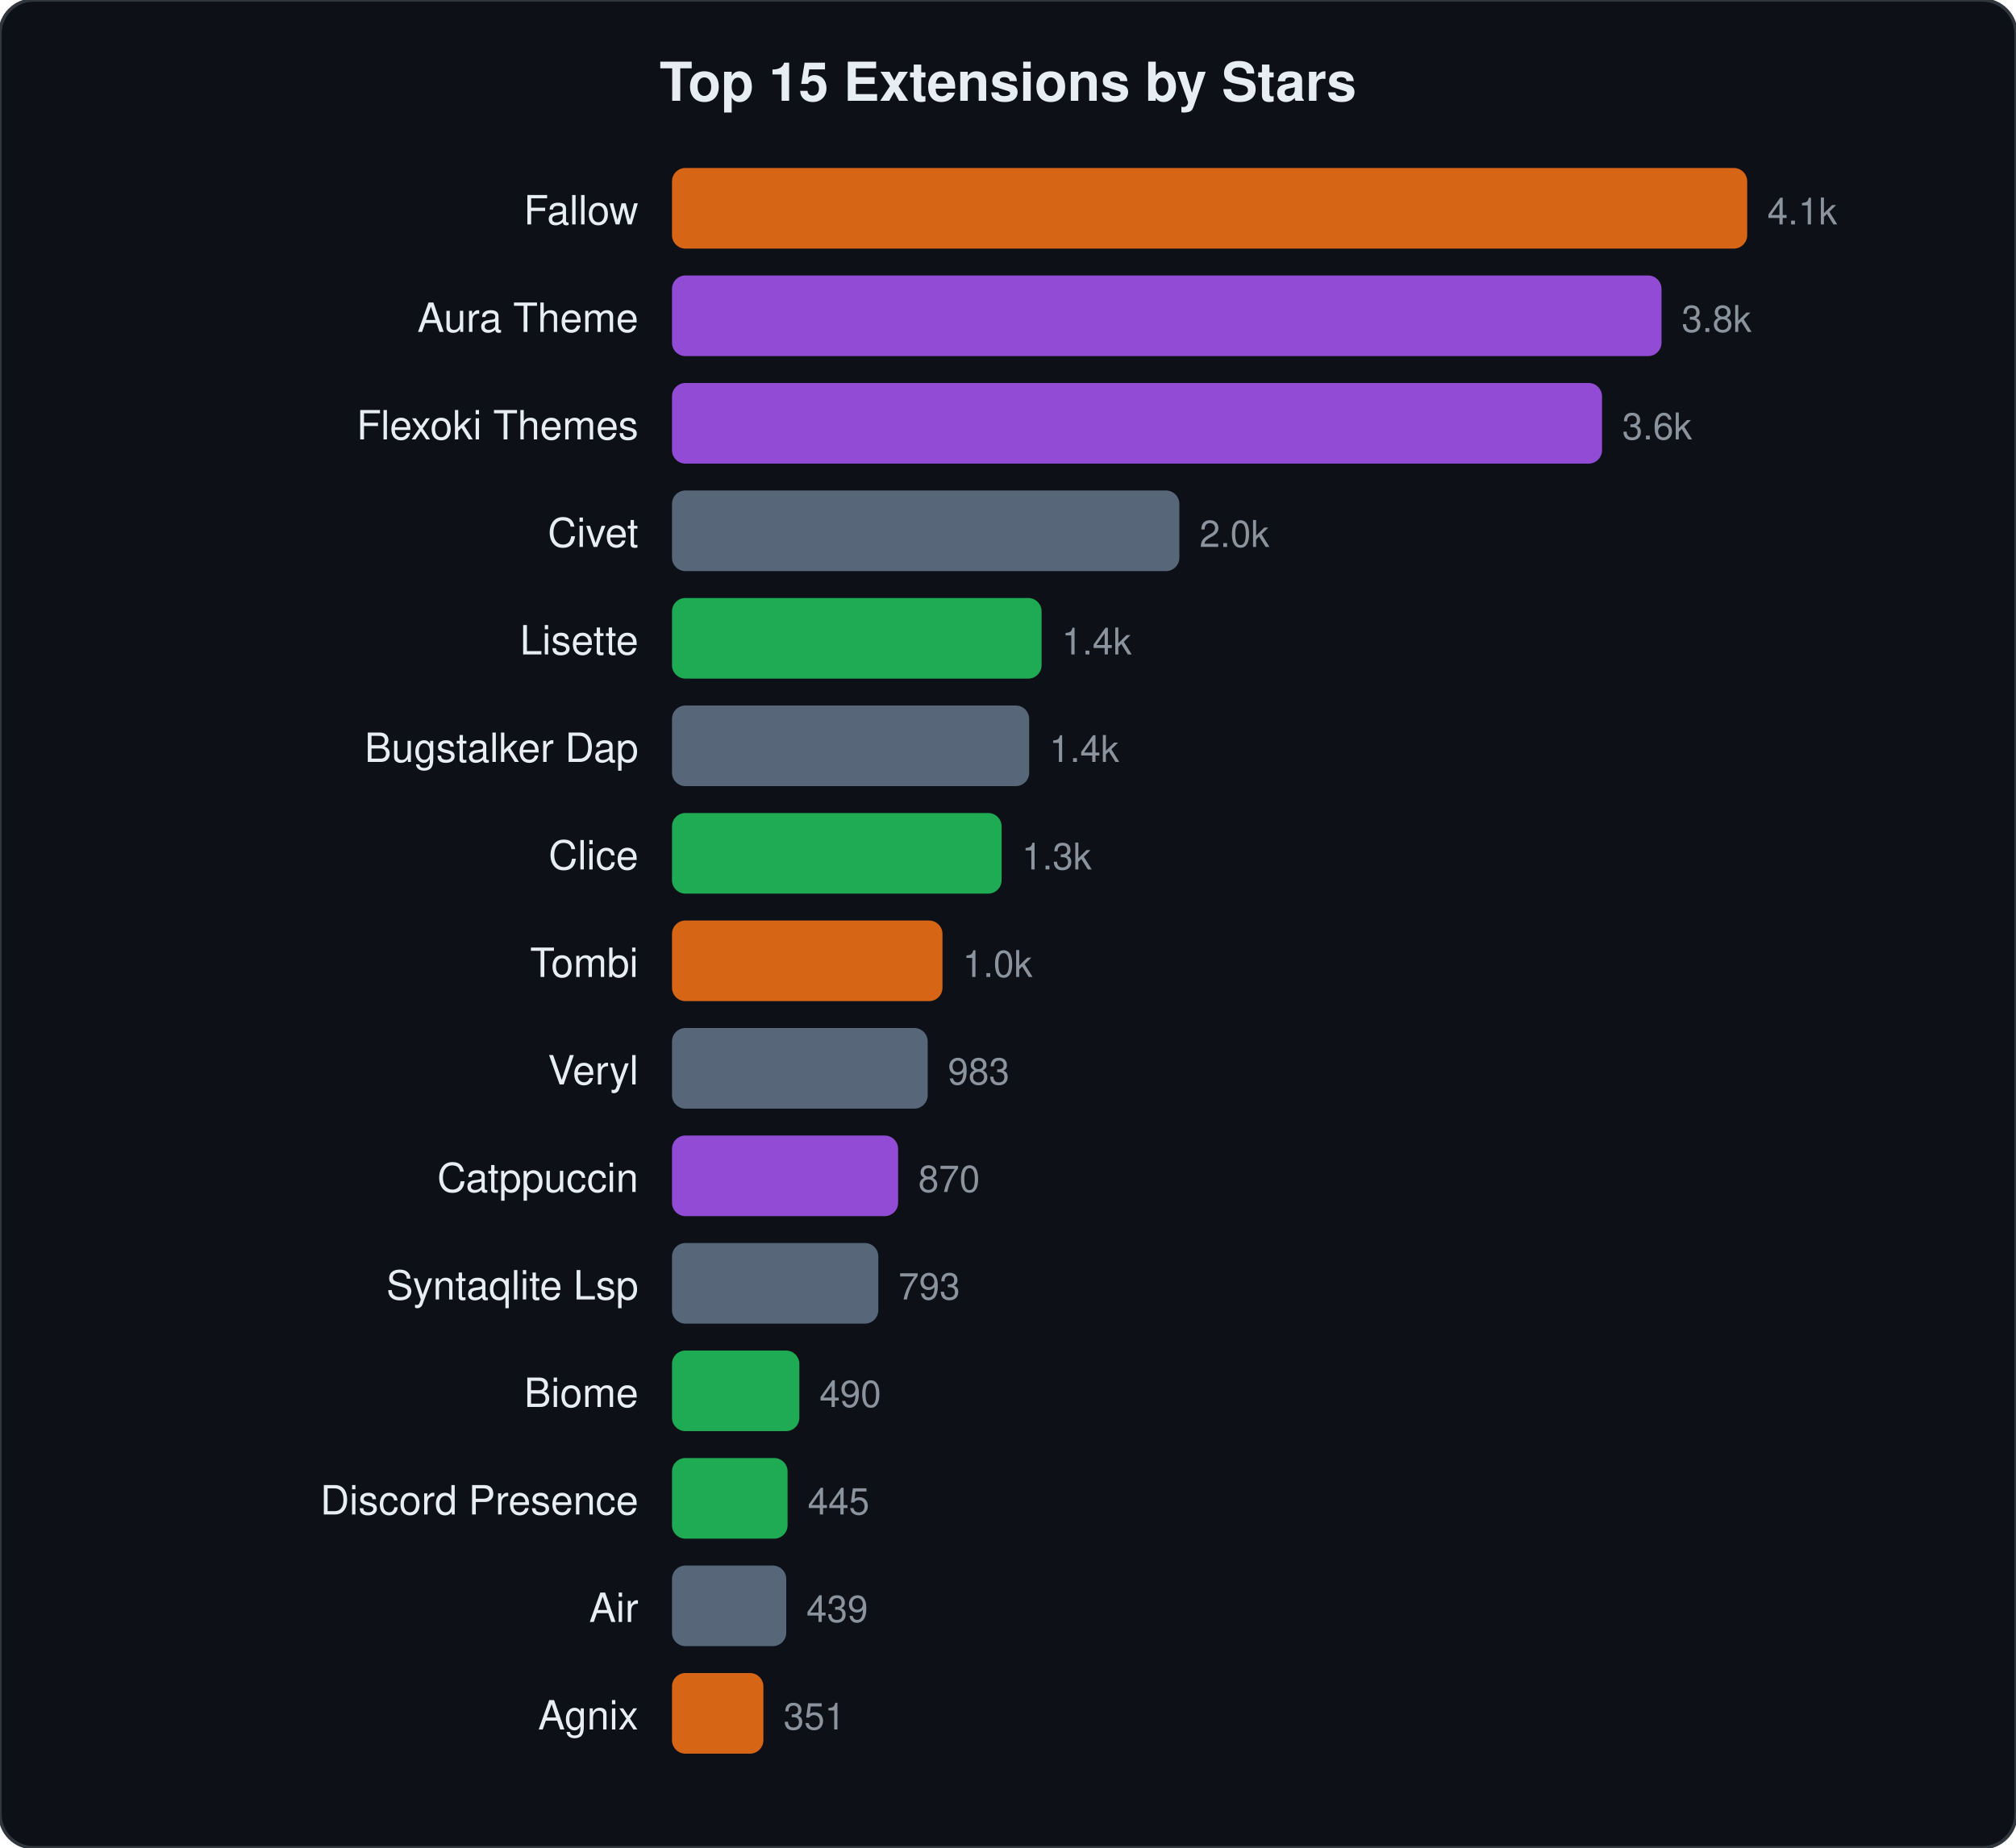
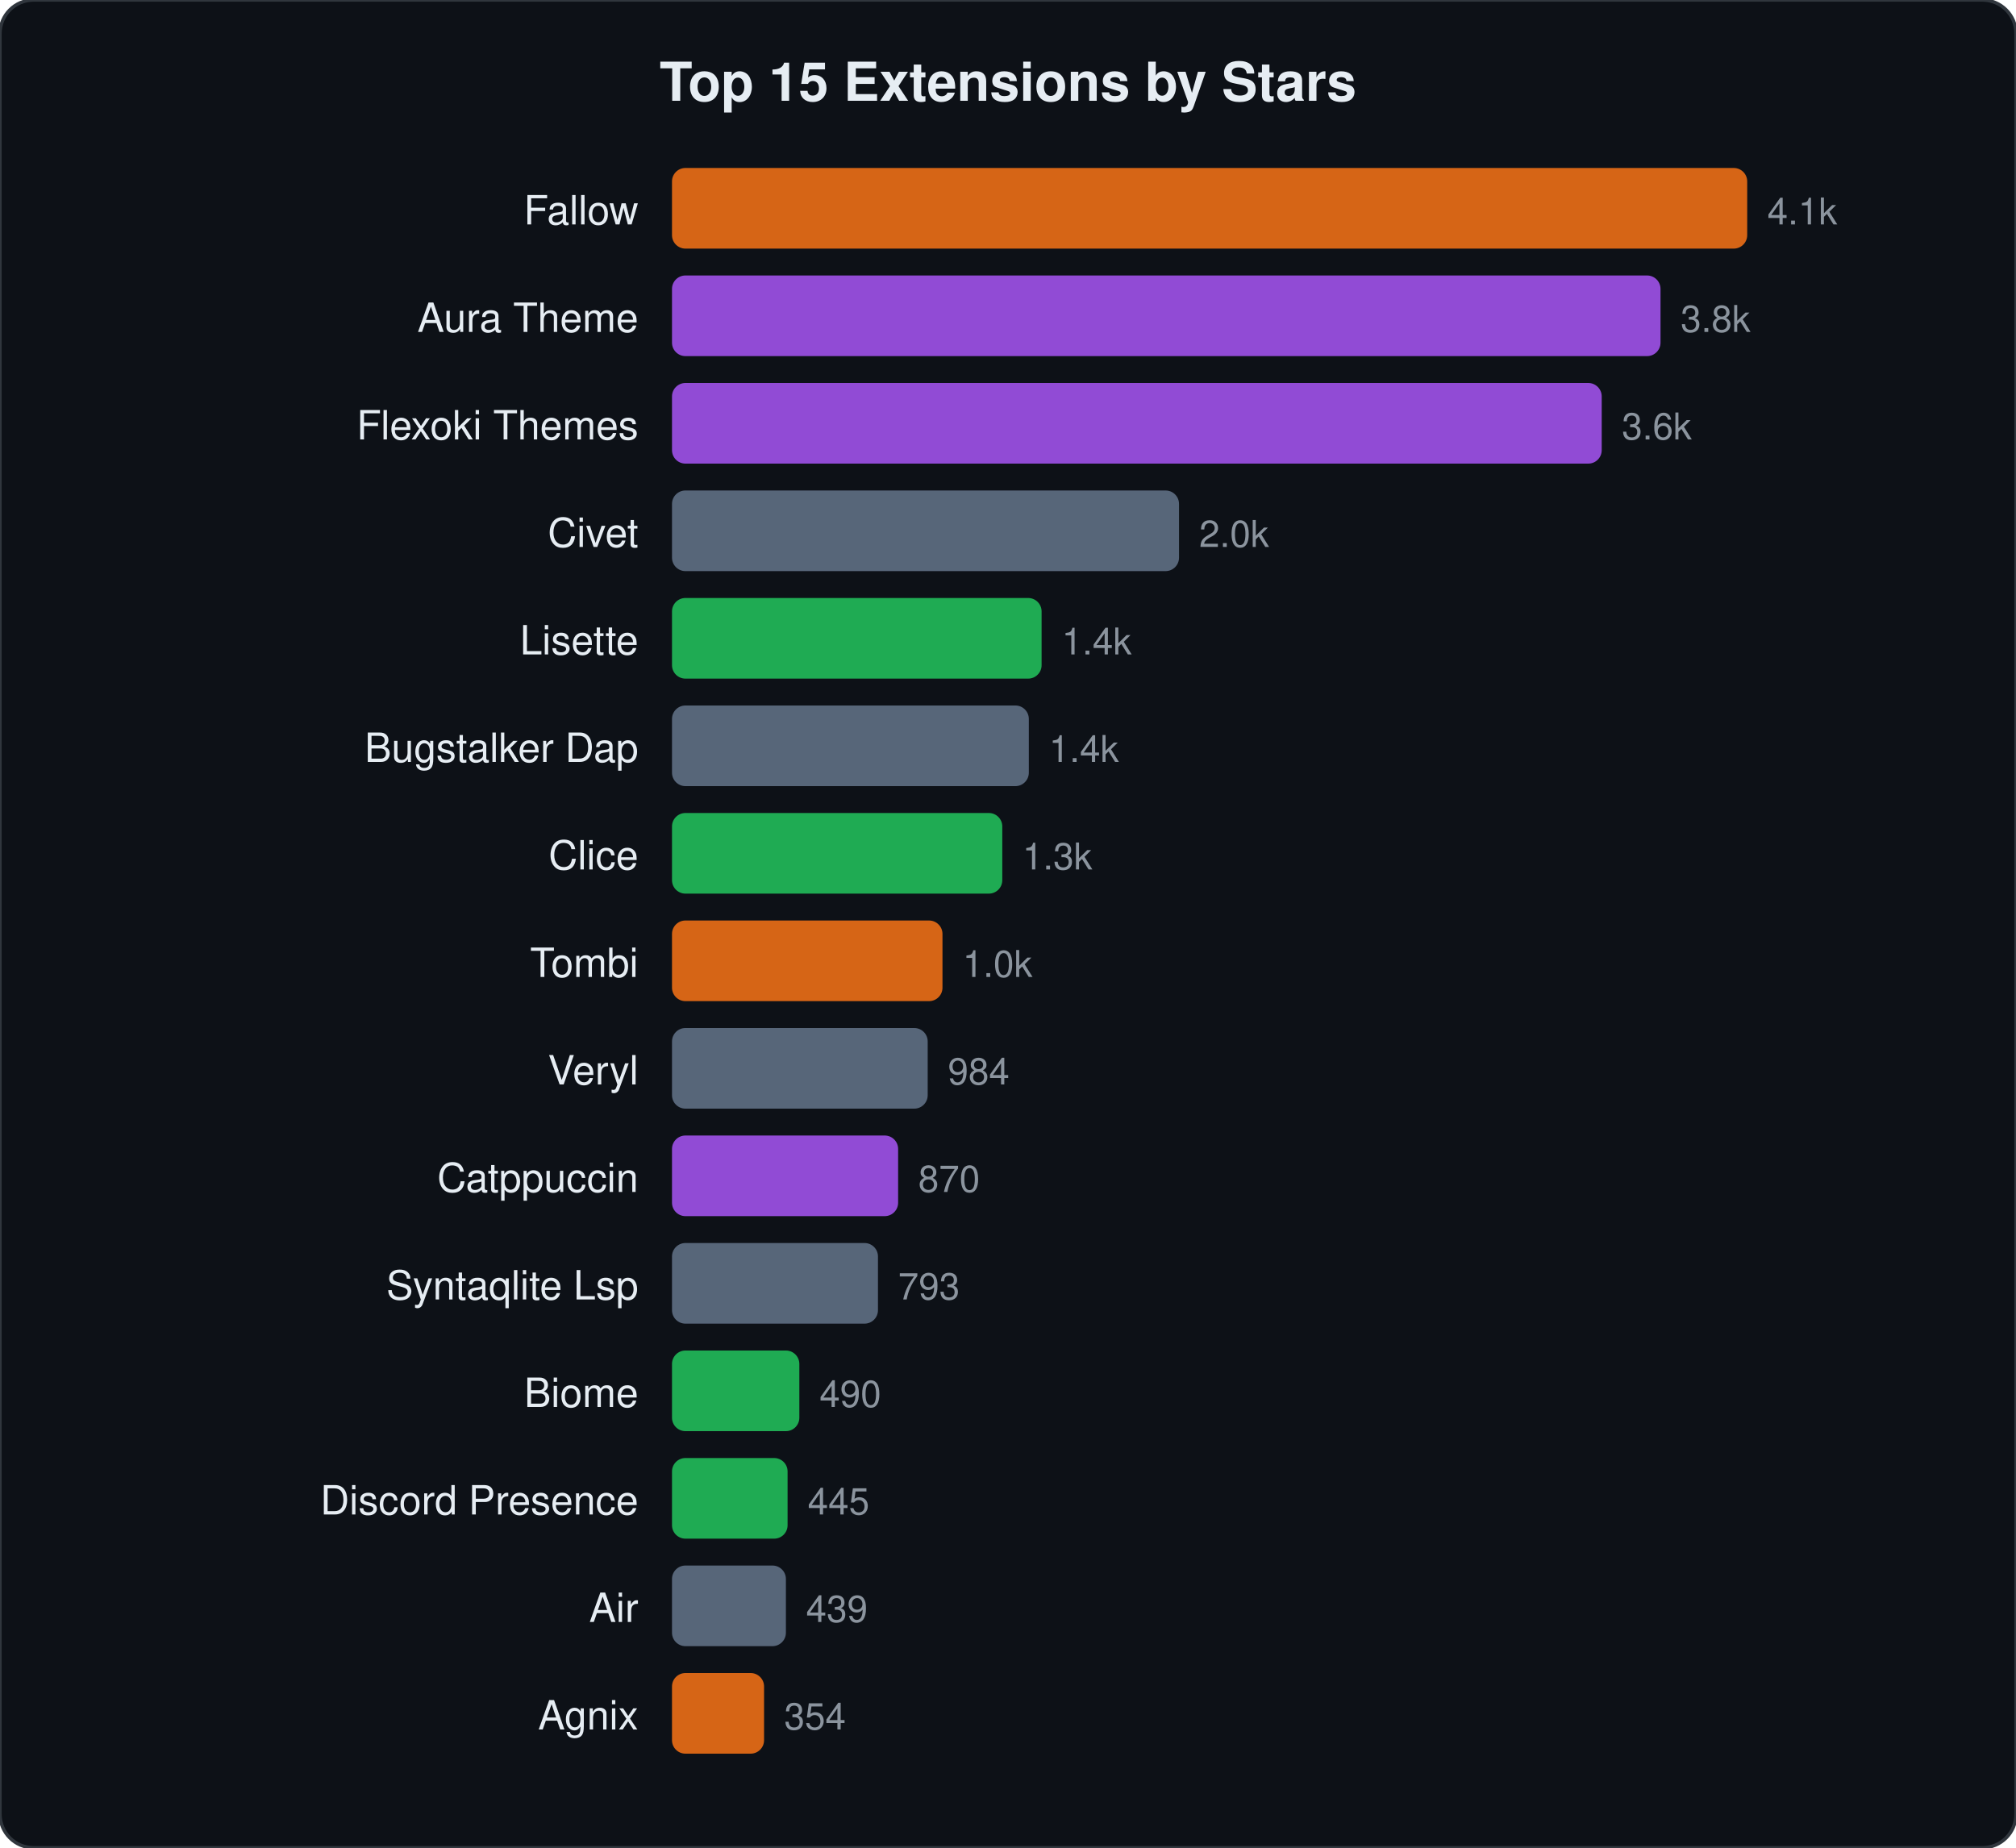
<svg xmlns="http://www.w3.org/2000/svg" viewBox="0 0 600 550" width="600" height="550">
  <style>text{font-family:-apple-system,BlinkMacSystemFont,"Segoe UI",Helvetica,Arial,sans-serif;fill:#e6edf3}.name{font-size:12px}.stars{font-size:11px;fill:#8b949e}.title{font-size:16px;font-weight:600}</style>
  <rect width="600" height="550" rx="10" fill="#0d1117" stroke="#30363d" stroke-width="1" />
  <text x="300" y="30" text-anchor="middle" class="title">Top 15 Extensions by Stars</text>
  <text x="190" y="66.8" text-anchor="end" class="name">Fallow</text>
  <rect x="200" y="50.0" width="320.0" height="24" rx="4" fill="#f97316" opacity="0.85" />
  <text x="526.0" y="66.8" class="stars">4.1k</text>
  <text x="190" y="98.8" text-anchor="end" class="name">Aura Theme</text>
-   <rect x="200" y="82.0" width="294.5" height="24" rx="4" fill="#a855f7" opacity="0.85" />
-   <text x="500.5" y="98.8" class="stars">3.8k</text>
+   <rect x="200" y="82.0" width="294.2" height="24" rx="4" fill="#a855f7" opacity="0.85" />
+   <text x="500.2" y="98.8" class="stars">3.8k</text>
  <text x="190" y="130.8" text-anchor="end" class="name">Flexoki Themes</text>
-   <rect x="200" y="114.0" width="276.8" height="24" rx="4" fill="#a855f7" opacity="0.85" />
-   <text x="482.8" y="130.8" class="stars">3.6k</text>
+   <rect x="200" y="114.0" width="276.7" height="24" rx="4" fill="#a855f7" opacity="0.85" />
+   <text x="482.7" y="130.8" class="stars">3.6k</text>
  <text x="190" y="162.8" text-anchor="end" class="name">Civet</text>
-   <rect x="200" y="146.0" width="151.0" height="24" rx="4" fill="#64748b" opacity="0.85" />
-   <text x="357.0" y="162.8" class="stars">2.0k</text>
+   <rect x="200" y="146.0" width="150.9" height="24" rx="4" fill="#64748b" opacity="0.85" />
+   <text x="356.9" y="162.8" class="stars">2.0k</text>
  <text x="190" y="194.8" text-anchor="end" class="name">Lisette</text>
  <rect x="200" y="178.0" width="110.0" height="24" rx="4" fill="#22c55e" opacity="0.85" />
  <text x="316.0" y="194.8" class="stars">1.4k</text>
  <text x="190" y="226.8" text-anchor="end" class="name">Bugstalker Dap</text>
-   <rect x="200" y="210.0" width="106.3" height="24" rx="4" fill="#64748b" opacity="0.85" />
-   <text x="312.3" y="226.8" class="stars">1.4k</text>
+   <rect x="200" y="210.0" width="106.2" height="24" rx="4" fill="#64748b" opacity="0.85" />
+   <text x="312.2" y="226.8" class="stars">1.4k</text>
  <text x="190" y="258.8" text-anchor="end" class="name">Clice</text>
-   <rect x="200" y="242.0" width="98.1" height="24" rx="4" fill="#22c55e" opacity="0.85" />
-   <text x="304.1" y="258.8" class="stars">1.3k</text>
+   <rect x="200" y="242.0" width="98.3" height="24" rx="4" fill="#22c55e" opacity="0.85" />
+   <text x="304.3" y="258.8" class="stars">1.3k</text>
  <text x="190" y="290.8" text-anchor="end" class="name">Tombi</text>
  <rect x="200" y="274.0" width="80.5" height="24" rx="4" fill="#f97316" opacity="0.85" />
  <text x="286.5" y="290.8" class="stars">1.0k</text>
  <text x="190" y="322.8" text-anchor="end" class="name">Veryl</text>
  <rect x="200" y="306.0" width="76.1" height="24" rx="4" fill="#64748b" opacity="0.85" />
-   <text x="282.1" y="322.8" class="stars">983</text>
+   <text x="282.1" y="322.8" class="stars">984</text>
  <text x="190" y="354.8" text-anchor="end" class="name">Catppuccin</text>
  <rect x="200" y="338.0" width="67.3" height="24" rx="4" fill="#a855f7" opacity="0.85" />
  <text x="273.3" y="354.8" class="stars">870</text>
  <text x="190" y="386.8" text-anchor="end" class="name">Syntaqlite Lsp</text>
-   <rect x="200" y="370.0" width="61.4" height="24" rx="4" fill="#64748b" opacity="0.85" />
-   <text x="267.4" y="386.8" class="stars">793</text>
+   <rect x="200" y="370.0" width="61.3" height="24" rx="4" fill="#64748b" opacity="0.85" />
+   <text x="267.3" y="386.8" class="stars">793</text>
  <text x="190" y="418.8" text-anchor="end" class="name">Biome</text>
  <rect x="200" y="402.0" width="37.9" height="24" rx="4" fill="#22c55e" opacity="0.85" />
  <text x="243.9" y="418.8" class="stars">490</text>
  <text x="190" y="450.8" text-anchor="end" class="name">Discord Presence</text>
  <rect x="200" y="434.0" width="34.4" height="24" rx="4" fill="#22c55e" opacity="0.85" />
  <text x="240.4" y="450.8" class="stars">445</text>
  <text x="190" y="482.8" text-anchor="end" class="name">Air</text>
-   <rect x="200" y="466.0" width="34.0" height="24" rx="4" fill="#64748b" opacity="0.85" />
-   <text x="240.0" y="482.8" class="stars">439</text>
+   <rect x="200" y="466.0" width="33.9" height="24" rx="4" fill="#64748b" opacity="0.85" />
+   <text x="239.9" y="482.8" class="stars">439</text>
  <text x="190" y="514.8" text-anchor="end" class="name">Agnix</text>
-   <rect x="200" y="498.0" width="27.2" height="24" rx="4" fill="#f97316" opacity="0.85" />
-   <text x="233.2" y="514.8" class="stars">351</text>
+   <rect x="200" y="498.0" width="27.4" height="24" rx="4" fill="#f97316" opacity="0.85" />
+   <text x="233.4" y="514.8" class="stars">354</text>
</svg>
